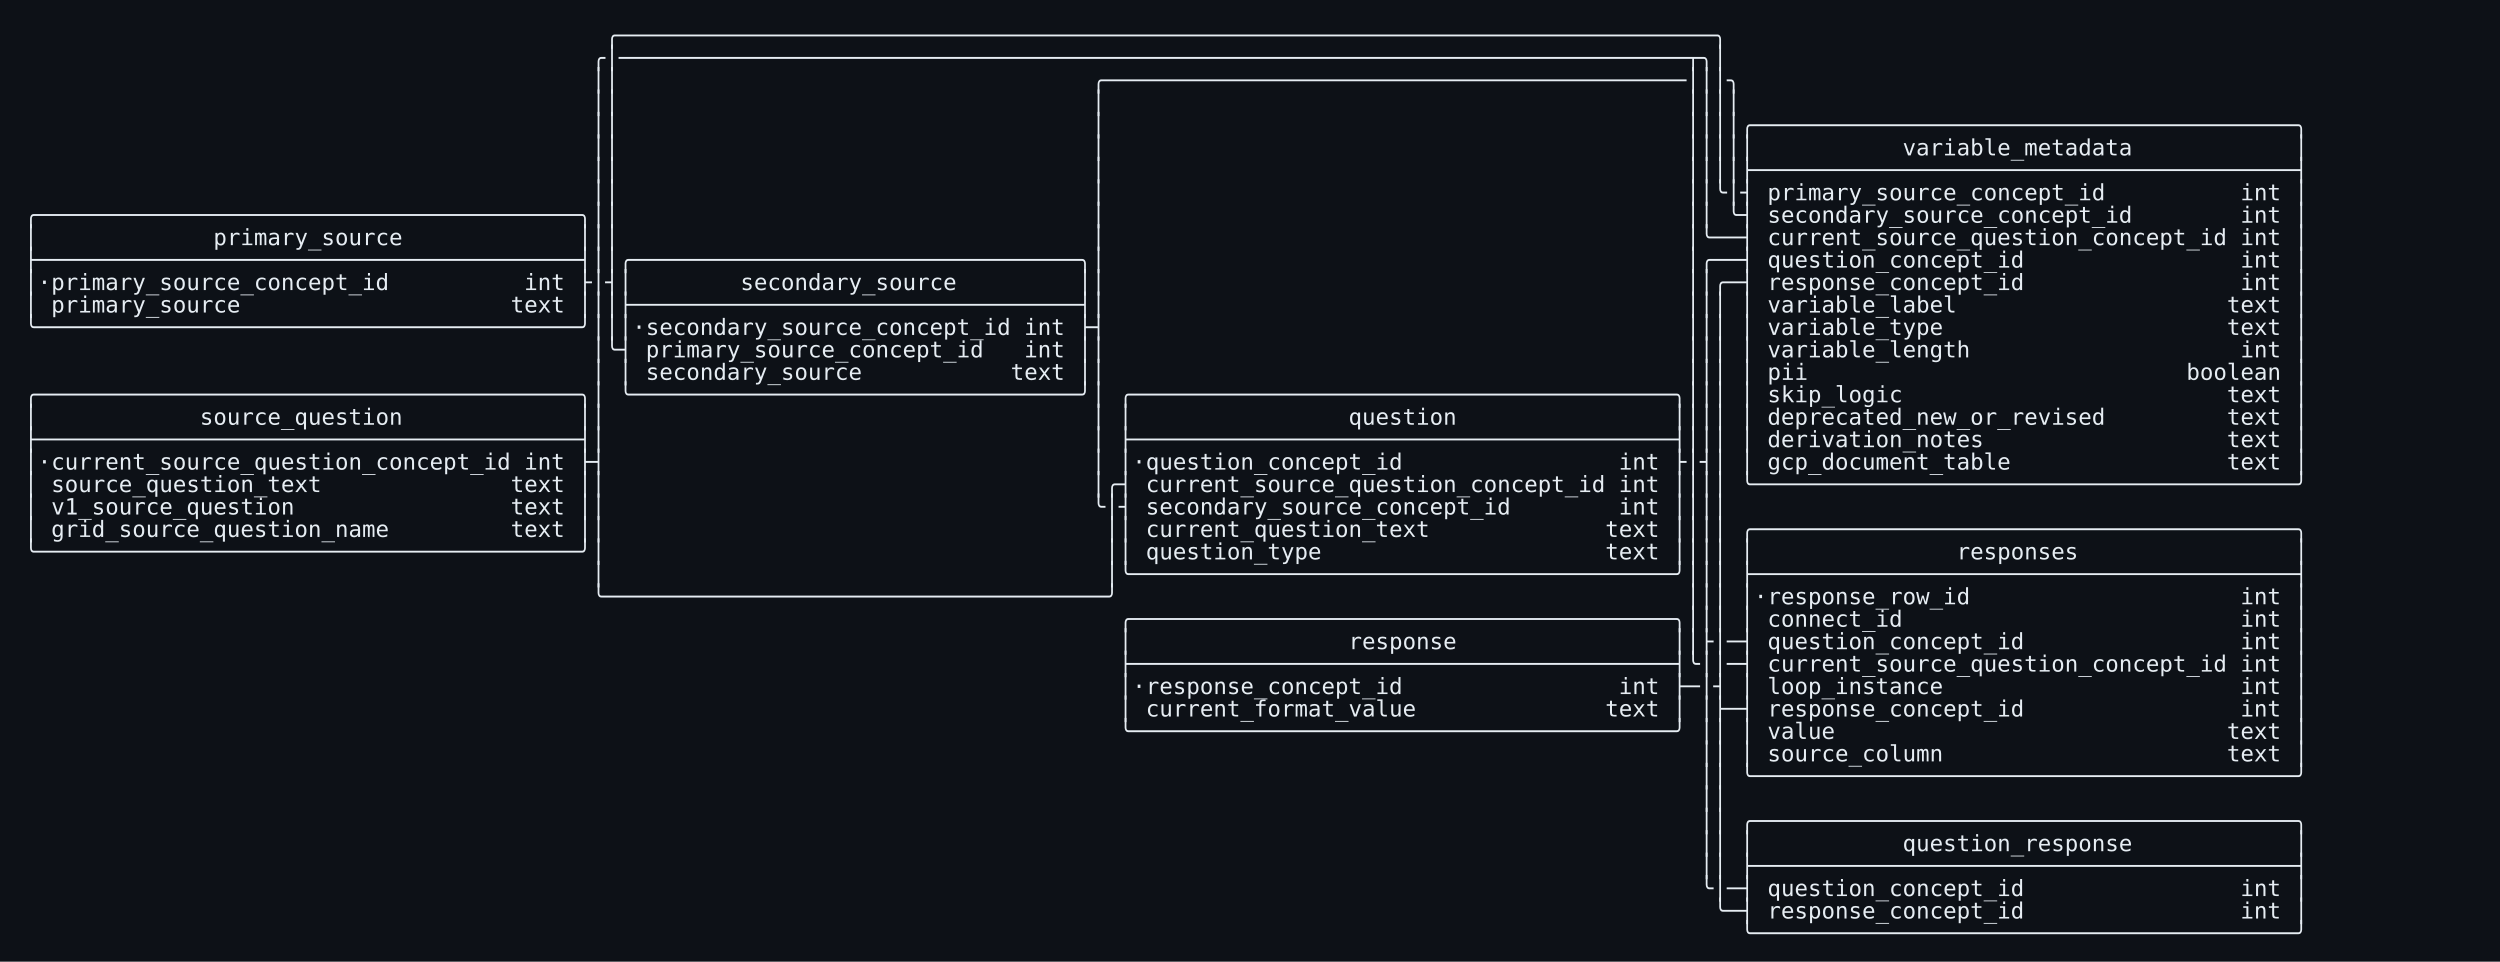
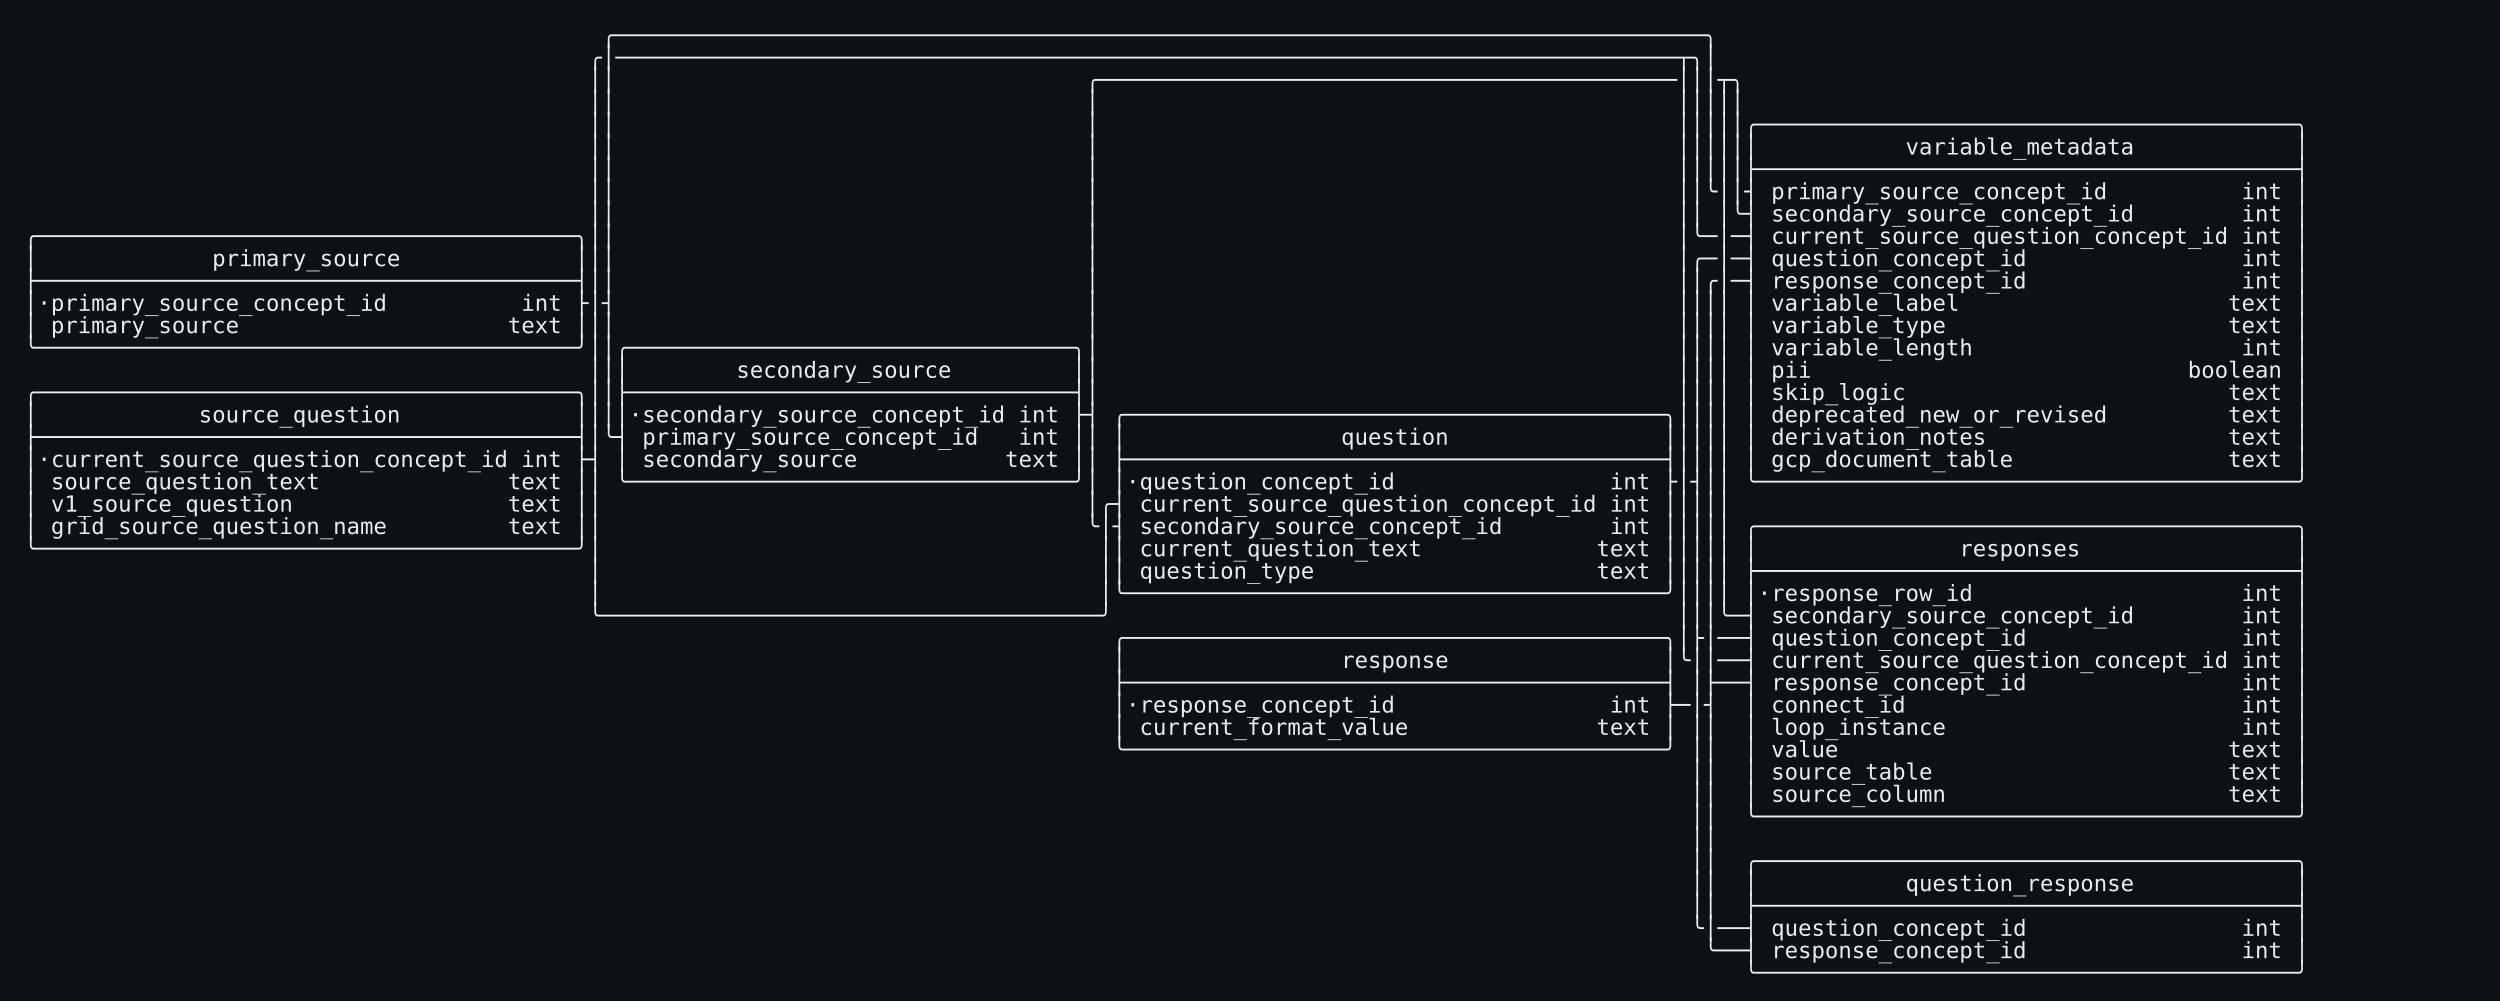
- <svg xmlns="http://www.w3.org/2000/svg" width="1448" height="557" viewBox="0 0 1448 557">
-   <rect width="1448" height="557" fill="#0d1117" />
+ <svg xmlns="http://www.w3.org/2000/svg" width="1456" height="583" viewBox="0 0 1456 583">
+   <rect width="1456" height="583" fill="#0d1117" />
  <text font-family="ui-monospace, SFMono-Regular, 'SF Mono', Menlo, Consolas, 'DejaVu Sans Mono', monospace" font-size="13" fill="#e6edf3" xml:space="preserve">
    <tspan x="14" y="25">                                           ╭─────────────────────────────────────────────────────────────────────────────────╮</tspan>
    <tspan x="14" y="38">                                          ╭│───────────────────────────────────────────────────────────────────────────────┬╮│</tspan>
-     <tspan x="14" y="51">                                          ││                                   ╭───────────────────────────────────────────│││╮</tspan>
-     <tspan x="14" y="64">                                          ││                                   │                                           ││││</tspan>
-     <tspan x="14" y="77">                                          ││                                   │                                           ││││╭────────────────────────────────────────╮</tspan>
-     <tspan x="14" y="90">                                          ││                                   │                                           │││││           variable_metadata            │</tspan>
-     <tspan x="14" y="103">                                          ││                                   │                                           ││││├────────────────────────────────────────┤</tspan>
-     <tspan x="14" y="116">                                          ││                                   │                                           ││╰│┤ primary_source_concept_id          int │</tspan>
-     <tspan x="14" y="129">╭────────────────────────────────────────╮││                                   │                                           ││ ╰┤ secondary_source_concept_id        int │</tspan>
-     <tspan x="14" y="142">│             primary_source             │││                                   │                                           │╰──┤ current_source_question_concept_id int │</tspan>
-     <tspan x="14" y="155">├────────────────────────────────────────┤││╭─────────────────────────────────╮│                                           │╭──┤ question_concept_id                int │</tspan>
-     <tspan x="14" y="168">│·primary_source_concept_id          int ├│┤│        secondary_source         ││                                           ││╭─┤ response_concept_id                int │</tspan>
-     <tspan x="14" y="181">│ primary_source                    text │││├─────────────────────────────────┤│                                           │││ │ variable_label                    text │</tspan>
-     <tspan x="14" y="194">╰────────────────────────────────────────╯│││·secondary_source_concept_id int ├┤                                           │││ │ variable_type                     text │</tspan>
-     <tspan x="14" y="207">                                          │╰┤ primary_source_concept_id   int ││                                           │││ │ variable_length                    int │</tspan>
-     <tspan x="14" y="220">                                          │ │ secondary_source           text ││                                           │││ │ pii                            boolean │</tspan>
-     <tspan x="14" y="233">╭────────────────────────────────────────╮│ ╰─────────────────────────────────╯│ ╭────────────────────────────────────────╮│││ │ skip_logic                        text │</tspan>
-     <tspan x="14" y="246">│            source_question             ││                                    │ │                question                ││││ │ deprecated_new_or_revised         text │</tspan>
-     <tspan x="14" y="259">├────────────────────────────────────────┤│                                    │ ├────────────────────────────────────────┤│││ │ derivation_notes                  text │</tspan>
-     <tspan x="14" y="272">│·current_source_question_concept_id int ├┤                                    │ │·question_concept_id                int ├│┤│ │ gcp_document_table                text │</tspan>
-     <tspan x="14" y="285">│ source_question_text              text ││                                    │╭┤ current_source_question_concept_id int ││││ ╰────────────────────────────────────────╯</tspan>
-     <tspan x="14" y="298">│ v1_source_question                text ││                                    ╰│┤ secondary_source_concept_id        int ││││</tspan>
-     <tspan x="14" y="311">│ grid_source_question_name         text ││                                     ││ current_question_text             text ││││ ╭────────────────────────────────────────╮</tspan>
-     <tspan x="14" y="324">╰────────────────────────────────────────╯│                                     ││ question_type                     text ││││ │               responses                │</tspan>
-     <tspan x="14" y="337">                                          │                                     │╰────────────────────────────────────────╯│││ ├────────────────────────────────────────┤</tspan>
-     <tspan x="14" y="350">                                          ╰─────────────────────────────────────╯                                          │││ │·response_row_id                    int │</tspan>
-     <tspan x="14" y="363">                                                                                 ╭────────────────────────────────────────╮│││ │ connect_id                         int │</tspan>
-     <tspan x="14" y="376">                                                                                 │                response                ││├│─┤ question_concept_id                int │</tspan>
-     <tspan x="14" y="389">                                                                                 ├────────────────────────────────────────┤╰││─┤ current_source_question_concept_id int │</tspan>
-     <tspan x="14" y="402">                                                                                 │·response_concept_id                int ├─│┤ │ loop_instance                      int │</tspan>
-     <tspan x="14" y="415">                                                                                 │ current_format_value              text │ │├─┤ response_concept_id                int │</tspan>
-     <tspan x="14" y="428">                                                                                 ╰────────────────────────────────────────╯ ││ │ value                             text │</tspan>
-     <tspan x="14" y="441">                                                                                                                            ││ │ source_column                     text │</tspan>
-     <tspan x="14" y="454">                                                                                                                            ││ ╰────────────────────────────────────────╯</tspan>
-     <tspan x="14" y="467">                                                                                                                            ││</tspan>
-     <tspan x="14" y="480">                                                                                                                            ││ ╭────────────────────────────────────────╮</tspan>
-     <tspan x="14" y="493">                                                                                                                            ││ │           question_response            │</tspan>
-     <tspan x="14" y="506">                                                                                                                            ││ ├────────────────────────────────────────┤</tspan>
-     <tspan x="14" y="519">                                                                                                                            ╰│─┤ question_concept_id                int │</tspan>
-     <tspan x="14" y="532">                                                                                                                             ╰─┤ response_concept_id                int │</tspan>
-     <tspan x="14" y="545">                                                                                                                               ╰────────────────────────────────────────╯</tspan>
+     <tspan x="14" y="51">                                          ││                                   ╭───────────────────────────────────────────│││┬╮</tspan>
+     <tspan x="14" y="64">                                          ││                                   │                                           │││││</tspan>
+     <tspan x="14" y="77">                                          ││                                   │                                           │││││╭────────────────────────────────────────╮</tspan>
+     <tspan x="14" y="90">                                          ││                                   │                                           ││││││           variable_metadata            │</tspan>
+     <tspan x="14" y="103">                                          ││                                   │                                           │││││├────────────────────────────────────────┤</tspan>
+     <tspan x="14" y="116">                                          ││                                   │                                           ││╰││┤ primary_source_concept_id          int │</tspan>
+     <tspan x="14" y="129">                                          ││                                   │                                           ││ │╰┤ secondary_source_concept_id        int │</tspan>
+     <tspan x="14" y="142">╭────────────────────────────────────────╮││                                   │                                           │╰─│─┤ current_source_question_concept_id int │</tspan>
+     <tspan x="14" y="155">│             primary_source             │││                                   │                                           │╭─│─┤ question_concept_id                int │</tspan>
+     <tspan x="14" y="168">├────────────────────────────────────────┤││                                   │                                           ││╭│─┤ response_concept_id                int │</tspan>
+     <tspan x="14" y="181">│·primary_source_concept_id          int ├│┤                                   │                                           ││││ │ variable_label                    text │</tspan>
+     <tspan x="14" y="194">│ primary_source                    text │││                                   │                                           ││││ │ variable_type                     text │</tspan>
+     <tspan x="14" y="207">╰────────────────────────────────────────╯││╭─────────────────────────────────╮│                                           ││││ │ variable_length                    int │</tspan>
+     <tspan x="14" y="220">                                          │││        secondary_source         ││                                           ││││ │ pii                            boolean │</tspan>
+     <tspan x="14" y="233">╭────────────────────────────────────────╮││├─────────────────────────────────┤│                                           ││││ │ skip_logic                        text │</tspan>
+     <tspan x="14" y="246">│            source_question             ││││·secondary_source_concept_id int ├┤ ╭────────────────────────────────────────╮││││ │ deprecated_new_or_revised         text │</tspan>
+     <tspan x="14" y="259">├────────────────────────────────────────┤│╰┤ primary_source_concept_id   int ││ │                question                │││││ │ derivation_notes                  text │</tspan>
+     <tspan x="14" y="272">│·current_source_question_concept_id int ├┤ │ secondary_source           text ││ ├────────────────────────────────────────┤││││ │ gcp_document_table                text │</tspan>
+     <tspan x="14" y="285">│ source_question_text              text ││ ╰─────────────────────────────────╯│ │·question_concept_id                int ├│┤││ ╰────────────────────────────────────────╯</tspan>
+     <tspan x="14" y="298">│ v1_source_question                text ││                                    │╭┤ current_source_question_concept_id int │││││</tspan>
+     <tspan x="14" y="311">│ grid_source_question_name         text ││                                    ╰│┤ secondary_source_concept_id        int │││││ ╭────────────────────────────────────────╮</tspan>
+     <tspan x="14" y="324">╰────────────────────────────────────────╯│                                     ││ current_question_text             text │││││ │               responses                │</tspan>
+     <tspan x="14" y="337">                                          │                                     ││ question_type                     text │││││ ├────────────────────────────────────────┤</tspan>
+     <tspan x="14" y="350">                                          │                                     │╰────────────────────────────────────────╯││││ │·response_row_id                    int │</tspan>
+     <tspan x="14" y="363">                                          ╰─────────────────────────────────────╯                                          │││╰─┤ secondary_source_concept_id        int │</tspan>
+     <tspan x="14" y="376">                                                                                 ╭────────────────────────────────────────╮│├│──┤ question_concept_id                int │</tspan>
+     <tspan x="14" y="389">                                                                                 │                response                │╰││──┤ current_source_question_concept_id int │</tspan>
+     <tspan x="14" y="402">                                                                                 ├────────────────────────────────────────┤ │├──┤ response_concept_id                int │</tspan>
+     <tspan x="14" y="415">                                                                                 │·response_concept_id                int ├─│┤  │ connect_id                         int │</tspan>
+     <tspan x="14" y="428">                                                                                 │ current_format_value              text │ ││  │ loop_instance                      int │</tspan>
+     <tspan x="14" y="441">                                                                                 ╰────────────────────────────────────────╯ ││  │ value                             text │</tspan>
+     <tspan x="14" y="454">                                                                                                                            ││  │ source_table                      text │</tspan>
+     <tspan x="14" y="467">                                                                                                                            ││  │ source_column                     text │</tspan>
+     <tspan x="14" y="480">                                                                                                                            ││  ╰────────────────────────────────────────╯</tspan>
+     <tspan x="14" y="493">                                                                                                                            ││</tspan>
+     <tspan x="14" y="506">                                                                                                                            ││  ╭────────────────────────────────────────╮</tspan>
+     <tspan x="14" y="519">                                                                                                                            ││  │           question_response            │</tspan>
+     <tspan x="14" y="532">                                                                                                                            ││  ├────────────────────────────────────────┤</tspan>
+     <tspan x="14" y="545">                                                                                                                            ╰│──┤ question_concept_id                int │</tspan>
+     <tspan x="14" y="558">                                                                                                                             ╰──┤ response_concept_id                int │</tspan>
+     <tspan x="14" y="571">                                                                                                                                ╰────────────────────────────────────────╯</tspan>
  </text>
</svg>
